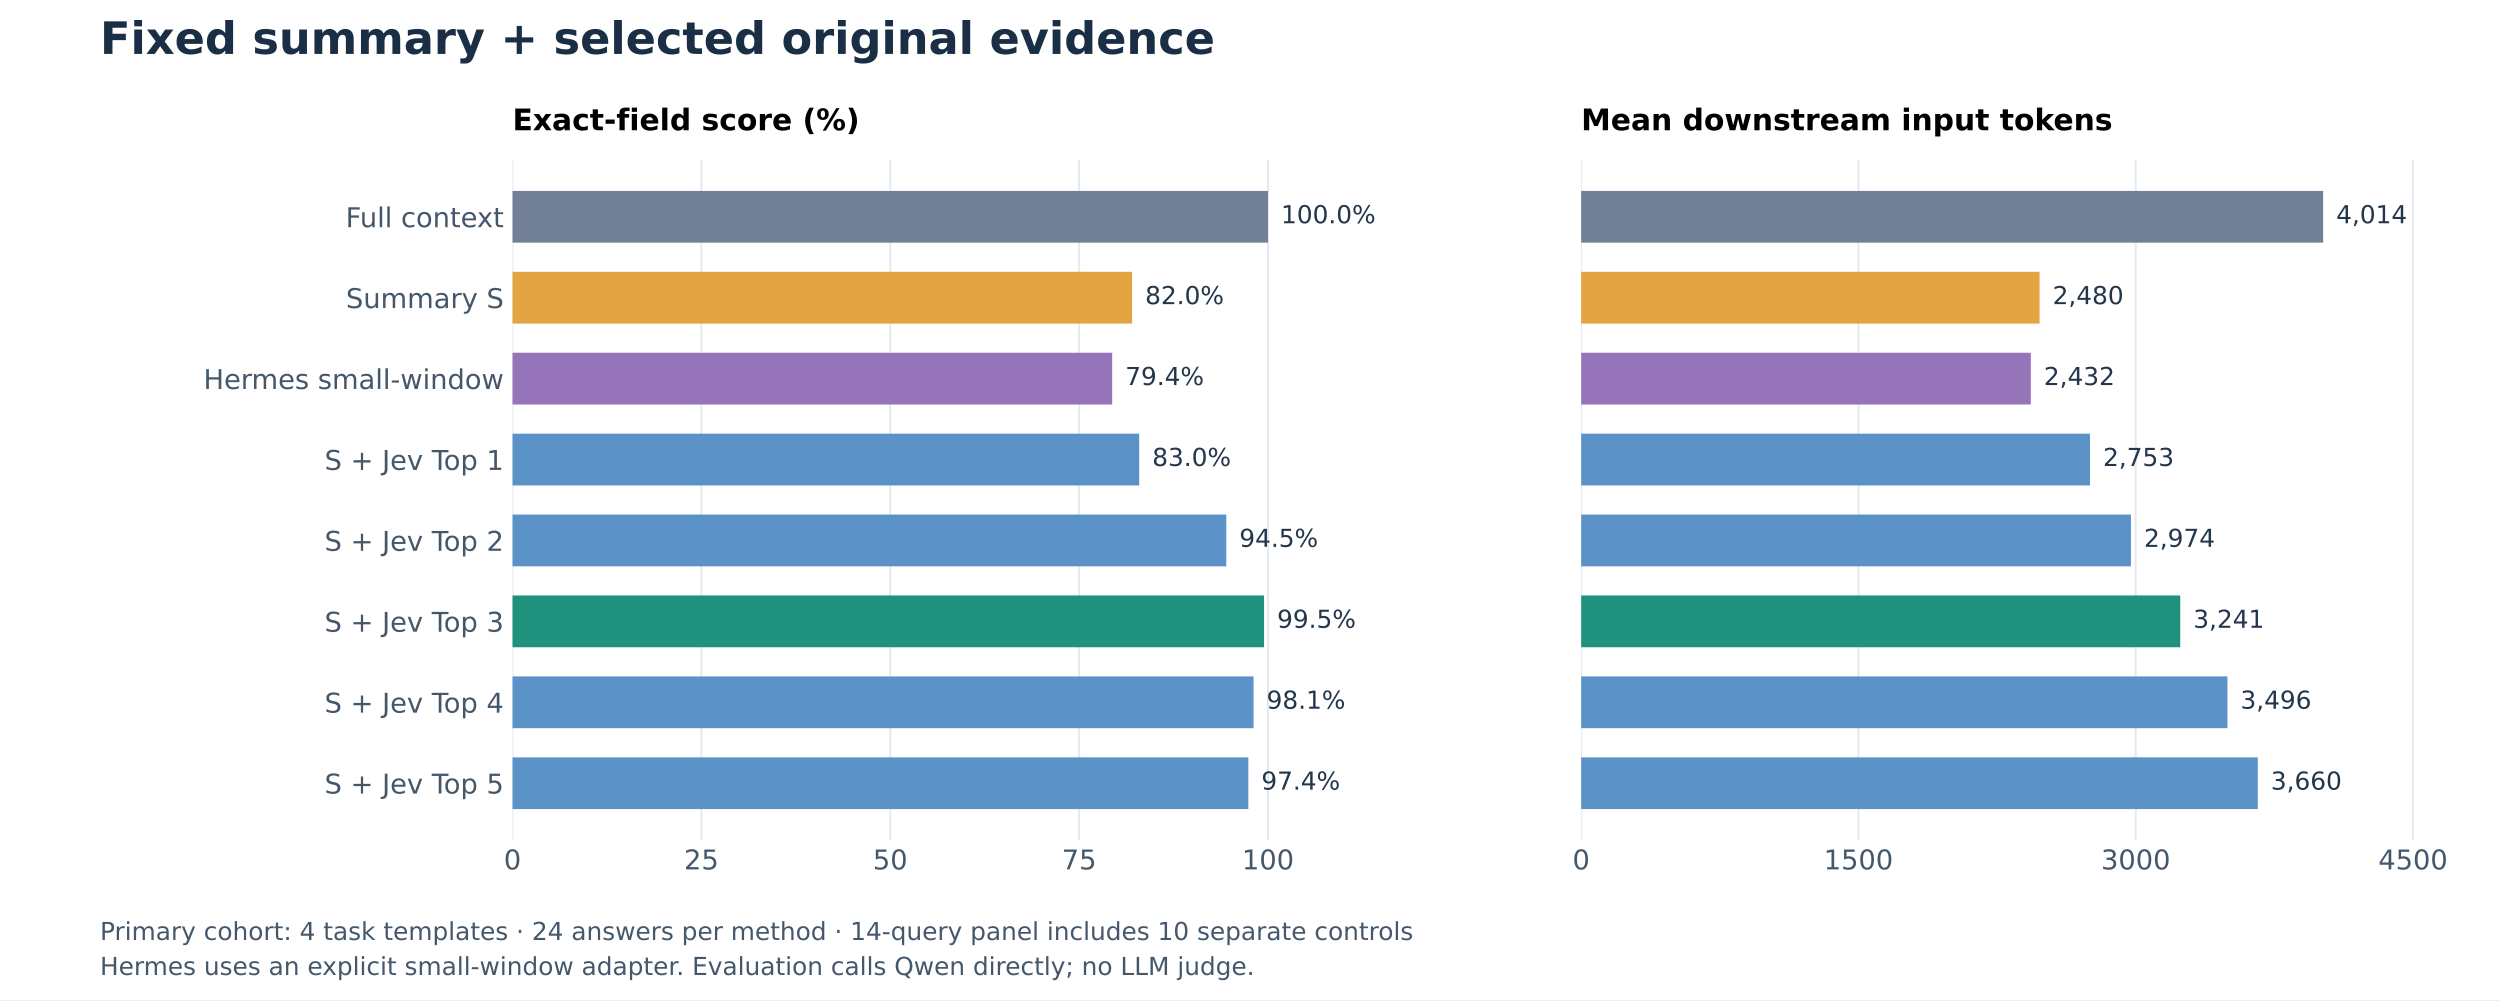
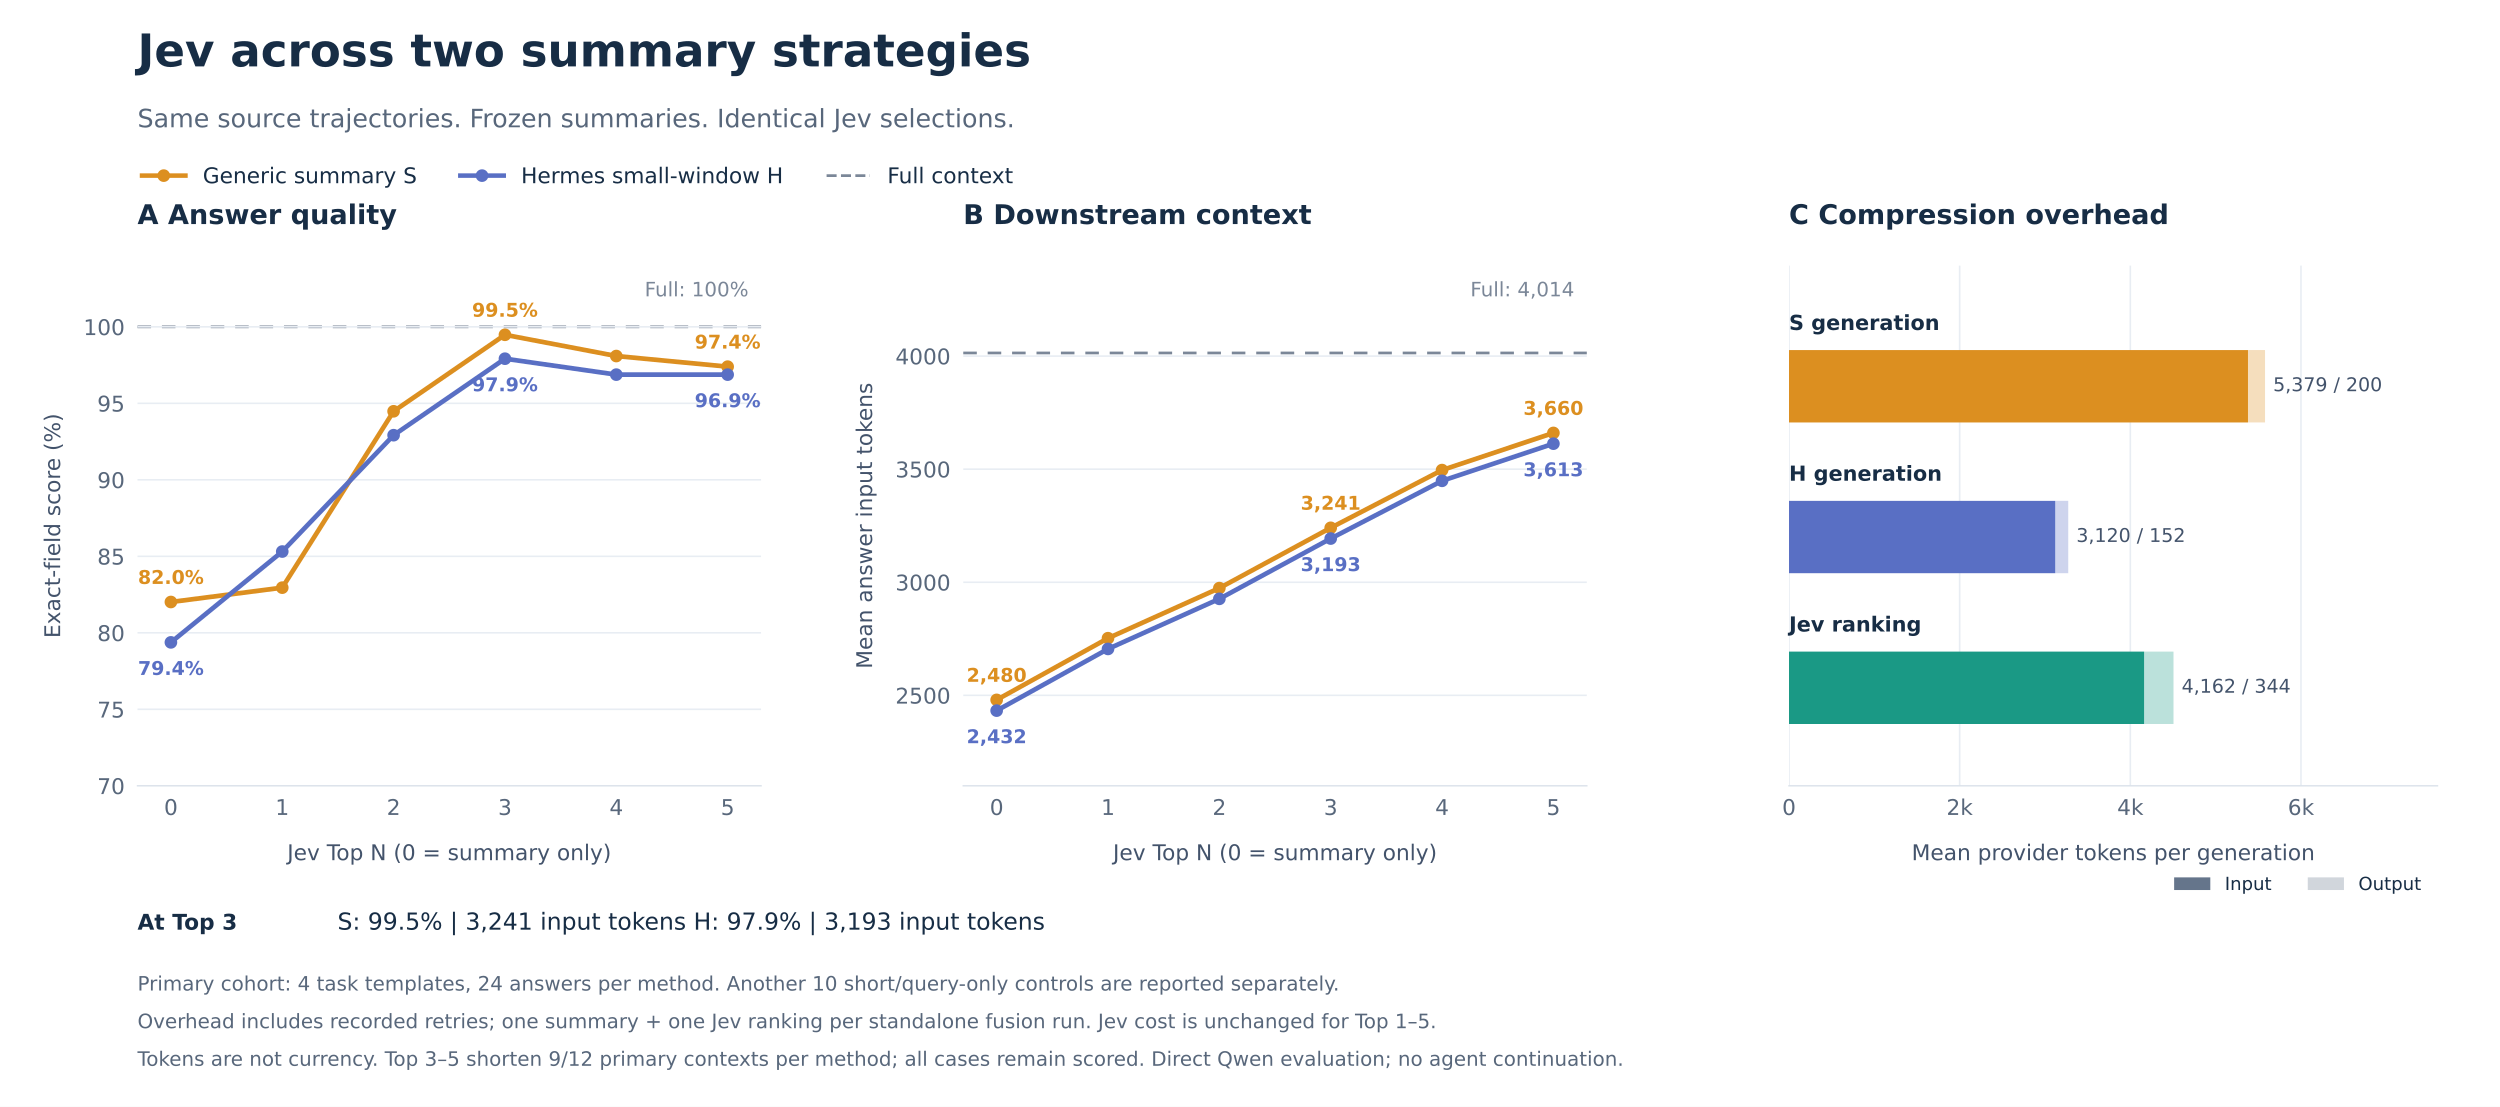
- <svg xmlns="http://www.w3.org/2000/svg" width="1008pt" height="403.2pt" viewBox="0 0 1008 403.2" version="1.1">
+ <svg xmlns="http://www.w3.org/2000/svg" xmlns:xlink="http://www.w3.org/1999/xlink" width="1382.4pt" height="612pt" viewBox="0 0 1382.4 612" version="1.1">
  <defs>
    <style type="text/css">*{stroke-linejoin: round; stroke-linecap: butt}</style>
  </defs>
  <g id="figure_1">
    <g id="patch_1">
-       <path d="M 0 403.2 L 1008 403.2 L 1008 0 L 0 0 z " style="fill: #ffffff" />
+       <path d="M 0 612 L 1382.4 612 L 1382.4 0 L 0 0 z " style="fill: #ffffff" />
    </g>
    <g id="axes_1">
      <g id="patch_2">
-         <path d="M 206.64 338.688 L 556.954 338.688 L 556.954 64.512 L 206.64 64.512 z " style="fill: #ffffff" />
+         <path d="M 76.032 434.52 L 420.832 434.52 L 420.832 146.88 L 76.032 146.88 z " style="fill: #ffffff" />
+       </g>
+       <g id="line2d_1">
+         <path d="M 76.032 180.72 L 420.832 180.72 " clip-path="url(#p260a3f0845)" style="fill: none; stroke-dasharray: 7.5,6; stroke-dashoffset: 0; stroke: #7b8798; stroke-width: 1.5" />
      </g>
      <g id="matplotlib.axis_1">
        <g id="xtick_1">
-           <g id="line2d_1">
-             <path d="M 206.64 338.688 L 206.64 64.512 " clip-path="url(#pa8067ffbdb)" style="fill: none; stroke: #e3e9ef; stroke-width: 0.8; stroke-linecap: square" />
-           </g>
          <g id="line2d_2" />
          <g id="text_1">
-             <text style="font-size: 11px; font-family: 'DejaVu Sans'; text-anchor: middle; fill: #45586b" x="206.64" y="350.545" transform="rotate(-0 206.64 350.5454)">0</text>
+             <text style="font-size: 12px; font-family: 'DejaVu Sans'; text-anchor: middle; fill: #58677b" x="94.503" y="450.637" transform="rotate(-0 94.50345 450.6372)">0</text>
          </g>
        </g>
        <g id="xtick_2">
-           <g id="line2d_3">
-             <path d="M 282.795 338.688 L 282.795 64.512 " clip-path="url(#pa8067ffbdb)" style="fill: none; stroke: #e3e9ef; stroke-width: 0.8; stroke-linecap: square" />
-           </g>
+           <g id="line2d_3" />
+           <g id="text_2">
+             <text style="font-size: 12px; font-family: 'DejaVu Sans'; text-anchor: middle; fill: #58677b" x="156.075" y="450.637" transform="rotate(-0 156.075 450.6372)">1</text>
+           </g>
+         </g>
+         <g id="xtick_3">
          <g id="line2d_4" />
-           <g id="text_2">
-             <text style="font-size: 11px; font-family: 'DejaVu Sans'; text-anchor: middle; fill: #45586b" x="282.795" y="350.545" transform="rotate(-0 282.7952 350.5454)">25</text>
-           </g>
-         </g>
-         <g id="xtick_3">
-           <g id="line2d_5">
-             <path d="M 358.95 338.688 L 358.95 64.512 " clip-path="url(#pa8067ffbdb)" style="fill: none; stroke: #e3e9ef; stroke-width: 0.8; stroke-linecap: square" />
-           </g>
+           <g id="text_3">
+             <text style="font-size: 12px; font-family: 'DejaVu Sans'; text-anchor: middle; fill: #58677b" x="217.646" y="450.637" transform="rotate(-0 217.6465 450.6372)">2</text>
+           </g>
+         </g>
+         <g id="xtick_4">
+           <g id="line2d_5" />
+           <g id="text_4">
+             <text style="font-size: 12px; font-family: 'DejaVu Sans'; text-anchor: middle; fill: #58677b" x="279.218" y="450.637" transform="rotate(-0 279.218 450.6372)">3</text>
+           </g>
+         </g>
+         <g id="xtick_5">
          <g id="line2d_6" />
-           <g id="text_3">
-             <text style="font-size: 11px; font-family: 'DejaVu Sans'; text-anchor: middle; fill: #45586b" x="358.95" y="350.545" transform="rotate(-0 358.9504 350.5454)">50</text>
-           </g>
-         </g>
-         <g id="xtick_4">
-           <g id="line2d_7">
-             <path d="M 435.106 338.688 L 435.106 64.512 " clip-path="url(#pa8067ffbdb)" style="fill: none; stroke: #e3e9ef; stroke-width: 0.8; stroke-linecap: square" />
-           </g>
-           <g id="line2d_8" />
-           <g id="text_4">
-             <text style="font-size: 11px; font-family: 'DejaVu Sans'; text-anchor: middle; fill: #45586b" x="435.106" y="350.545" transform="rotate(-0 435.1056 350.5454)">75</text>
-           </g>
-         </g>
-         <g id="xtick_5">
-           <g id="line2d_9">
-             <path d="M 511.261 338.688 L 511.261 64.512 " clip-path="url(#pa8067ffbdb)" style="fill: none; stroke: #e3e9ef; stroke-width: 0.8; stroke-linecap: square" />
-           </g>
-           <g id="line2d_10" />
          <g id="text_5">
-             <text style="font-size: 11px; font-family: 'DejaVu Sans'; text-anchor: middle; fill: #45586b" x="511.261" y="350.545" transform="rotate(-0 511.2608 350.5454)">100</text>
-           </g>
+             <text style="font-size: 12px; font-family: 'DejaVu Sans'; text-anchor: middle; fill: #58677b" x="340.789" y="450.637" transform="rotate(-0 340.7895 450.6372)">4</text>
+           </g>
+         </g>
+         <g id="xtick_6">
+           <g id="line2d_7" />
+           <g id="text_6">
+             <text style="font-size: 12px; font-family: 'DejaVu Sans'; text-anchor: middle; fill: #58677b" x="402.361" y="450.637" transform="rotate(-0 402.361 450.6372)">5</text>
+           </g>
+         </g>
+         <g id="text_7">
+           <text style="font-size: 12px; font-family: 'DejaVu Sans'; text-anchor: middle; fill: #43536b" x="248.432" y="475.638" transform="rotate(-0 248.4322 475.6381)">Jev Top N  (0 = summary only)</text>
        </g>
      </g>
      <g id="matplotlib.axis_2">
        <g id="ytick_1">
+           <g id="line2d_8">
+             <path d="M 76.032 434.52 L 420.832 434.52 " clip-path="url(#p260a3f0845)" style="fill: none; stroke: #e8edf3; stroke-width: 0.9; stroke-linecap: square" />
+           </g>
+           <g id="line2d_9" />
+           <g id="text_8">
+             <text style="font-size: 12px; font-family: 'DejaVu Sans'; text-anchor: end; fill: #58677b" x="69.032" y="439.079" transform="rotate(-0 69.032 439.0786)">70</text>
+           </g>
+         </g>
+         <g id="ytick_2">
+           <g id="line2d_10">
+             <path d="M 76.032 392.22 L 420.832 392.22 " clip-path="url(#p260a3f0845)" style="fill: none; stroke: #e8edf3; stroke-width: 0.9; stroke-linecap: square" />
+           </g>
          <g id="line2d_11" />
-           <g id="text_6">
-             <text style="font-size: 11px; font-family: 'DejaVu Sans'; text-anchor: end; fill: #45586b" x="203.14" y="91.594" transform="rotate(-0 203.14 91.59351)">Full context</text>
-           </g>
-         </g>
-         <g id="ytick_2">
-           <g id="line2d_12" />
-           <g id="text_7">
-             <text style="font-size: 11px; font-family: 'DejaVu Sans'; text-anchor: end; fill: #45586b" x="203.14" y="124.218" transform="rotate(-0 203.14 124.2176)">Summary S</text>
+           <g id="text_9">
+             <text style="font-size: 12px; font-family: 'DejaVu Sans'; text-anchor: end; fill: #58677b" x="69.032" y="396.779" transform="rotate(-0 69.032 396.7786)">75</text>
          </g>
        </g>
        <g id="ytick_3">
+           <g id="line2d_12">
+             <path d="M 76.032 349.92 L 420.832 349.92 " clip-path="url(#p260a3f0845)" style="fill: none; stroke: #e8edf3; stroke-width: 0.9; stroke-linecap: square" />
+           </g>
          <g id="line2d_13" />
-           <g id="text_8">
-             <text style="font-size: 11px; font-family: 'DejaVu Sans'; text-anchor: end; fill: #45586b" x="203.14" y="156.842" transform="rotate(-0 203.14 156.8424)">Hermes small-window</text>
+           <g id="text_10">
+             <text style="font-size: 12px; font-family: 'DejaVu Sans'; text-anchor: end; fill: #58677b" x="69.032" y="354.479" transform="rotate(-0 69.032 354.4786)">80</text>
          </g>
        </g>
        <g id="ytick_4">
-           <g id="line2d_14" />
-           <g id="text_9">
-             <text style="font-size: 11px; font-family: 'DejaVu Sans'; text-anchor: end; fill: #45586b" x="203.14" y="189.466" transform="rotate(-0 203.14 189.4665)">S + Jev Top 1</text>
+           <g id="line2d_14">
+             <path d="M 76.032 307.62 L 420.832 307.62 " clip-path="url(#p260a3f0845)" style="fill: none; stroke: #e8edf3; stroke-width: 0.9; stroke-linecap: square" />
+           </g>
+           <g id="line2d_15" />
+           <g id="text_11">
+             <text style="font-size: 12px; font-family: 'DejaVu Sans'; text-anchor: end; fill: #58677b" x="69.032" y="312.179" transform="rotate(-0 69.032 312.1786)">85</text>
          </g>
        </g>
        <g id="ytick_5">
-           <g id="line2d_15" />
-           <g id="text_10">
-             <text style="font-size: 11px; font-family: 'DejaVu Sans'; text-anchor: end; fill: #45586b" x="203.14" y="222.091" transform="rotate(-0 203.14 222.0909)">S + Jev Top 2</text>
-           </g>
-         </g>
-         <g id="ytick_6">
-           <g id="line2d_16" />
-           <g id="text_11">
-             <text style="font-size: 11px; font-family: 'DejaVu Sans'; text-anchor: end; fill: #45586b" x="203.14" y="254.715" transform="rotate(-0 203.14 254.7154)">S + Jev Top 3</text>
-           </g>
-         </g>
-         <g id="ytick_7">
+           <g id="line2d_16">
+             <path d="M 76.032 265.32 L 420.832 265.32 " clip-path="url(#p260a3f0845)" style="fill: none; stroke: #e8edf3; stroke-width: 0.9; stroke-linecap: square" />
+           </g>
          <g id="line2d_17" />
          <g id="text_12">
-             <text style="font-size: 11px; font-family: 'DejaVu Sans'; text-anchor: end; fill: #45586b" x="203.14" y="287.34" transform="rotate(-0 203.14 287.3399)">S + Jev Top 4</text>
-           </g>
-         </g>
+             <text style="font-size: 12px; font-family: 'DejaVu Sans'; text-anchor: end; fill: #58677b" x="69.032" y="269.879" transform="rotate(-0 69.032 269.8786)">90</text>
+           </g>
+         </g>
+         <g id="ytick_6">
+           <g id="line2d_18">
+             <path d="M 76.032 223.02 L 420.832 223.02 " clip-path="url(#p260a3f0845)" style="fill: none; stroke: #e8edf3; stroke-width: 0.9; stroke-linecap: square" />
+           </g>
+           <g id="line2d_19" />
+           <g id="text_13">
+             <text style="font-size: 12px; font-family: 'DejaVu Sans'; text-anchor: end; fill: #58677b" x="69.032" y="227.579" transform="rotate(-0 69.032 227.5786)">95</text>
+           </g>
+         </g>
+         <g id="ytick_7">
+           <g id="line2d_20">
+             <path d="M 76.032 180.72 L 420.832 180.72 " clip-path="url(#p260a3f0845)" style="fill: none; stroke: #e8edf3; stroke-width: 0.9; stroke-linecap: square" />
+           </g>
+           <g id="line2d_21" />
+           <g id="text_14">
+             <text style="font-size: 12px; font-family: 'DejaVu Sans'; text-anchor: end; fill: #58677b" x="69.032" y="185.279" transform="rotate(-0 69.032 185.2786)">100</text>
+           </g>
+         </g>
+         <g id="text_15">
+           <text style="font-size: 12px; font-family: 'DejaVu Sans'; text-anchor: middle; fill: #43536b" x="33.244" y="290.7" transform="rotate(-90 33.24419 290.7)">Exact-field score (%)</text>
+         </g>
+       </g>
+       <g id="patch_3">
+         <path d="M 76.032 434.52 L 420.832 434.52 " style="fill: none; stroke: #dbe2ea; stroke-width: 0.8; stroke-linejoin: miter; stroke-linecap: square" />
+       </g>
+       <g id="line2d_22">
+         <path d="M 94.503 332.882 L 156.075 324.951 L 217.646 227.426 L 279.218 185.126 L 340.789 196.876 L 402.361 202.751 " clip-path="url(#p260a3f0845)" style="fill: none; stroke: #dc8f20; stroke-width: 2.6; stroke-linecap: square" />
+         <defs>
+           <path id="m90dc9a1c0b" d="M 0 3 C 0.796 3 1.559 2.684 2.121 2.121 C 2.684 1.559 3 0.796 3 0 C 3 -0.796 2.684 -1.559 2.121 -2.121 C 1.559 -2.684 0.796 -3 0 -3 C -0.796 -3 -1.559 -2.684 -2.121 -2.121 C -2.684 -1.559 -3 -0.796 -3 0 C -3 0.796 -2.684 1.559 -2.121 2.121 C -1.559 2.684 -0.796 3 0 3 z " style="stroke: #dc8f20" />
+         </defs>
+         <g clip-path="url(#p260a3f0845)">
+           <use xlink:href="#m90dc9a1c0b" x="94.503" y="332.882" style="fill: #dc8f20; stroke: #dc8f20" />
+           <use xlink:href="#m90dc9a1c0b" x="156.075" y="324.951" style="fill: #dc8f20; stroke: #dc8f20" />
+           <use xlink:href="#m90dc9a1c0b" x="217.646" y="227.426" style="fill: #dc8f20; stroke: #dc8f20" />
+           <use xlink:href="#m90dc9a1c0b" x="279.218" y="185.126" style="fill: #dc8f20; stroke: #dc8f20" />
+           <use xlink:href="#m90dc9a1c0b" x="340.789" y="196.876" style="fill: #dc8f20; stroke: #dc8f20" />
+           <use xlink:href="#m90dc9a1c0b" x="402.361" y="202.751" style="fill: #dc8f20; stroke: #dc8f20" />
+         </g>
+       </g>
+       <g id="text_16">
+         <text style="font-weight: 700; font-size: 10.5px; font-family: 'DejaVu Sans'; text-anchor: middle; fill: #dc8f20" x="94.503" y="322.882" transform="rotate(-0 94.50345 322.8825)">82.0%</text>
+       </g>
+       <g id="text_17">
+         <text style="font-weight: 700; font-size: 10.5px; font-family: 'DejaVu Sans'; text-anchor: middle; fill: #dc8f20" x="279.218" y="175.126" transform="rotate(-0 279.218 175.1262)">99.5%</text>
+       </g>
+       <g id="text_18">
+         <text style="font-weight: 700; font-size: 10.5px; font-family: 'DejaVu Sans'; text-anchor: middle; fill: #dc8f20" x="402.361" y="192.751" transform="rotate(-0 402.361 192.7512)">97.4%</text>
+       </g>
+       <g id="line2d_23">
+         <path d="M 94.503 355.207 L 156.075 304.976 L 217.646 240.645 L 279.218 198.345 L 340.789 207.157 L 402.361 207.157 " clip-path="url(#p260a3f0845)" style="fill: none; stroke: #596fc4; stroke-width: 2.6; stroke-linecap: square" />
+         <defs>
+           <path id="m712a07e464" d="M 0 3 C 0.796 3 1.559 2.684 2.121 2.121 C 2.684 1.559 3 0.796 3 0 C 3 -0.796 2.684 -1.559 2.121 -2.121 C 1.559 -2.684 0.796 -3 0 -3 C -0.796 -3 -1.559 -2.684 -2.121 -2.121 C -2.684 -1.559 -3 -0.796 -3 0 C -3 0.796 -2.684 1.559 -2.121 2.121 C -1.559 2.684 -0.796 3 0 3 z " style="stroke: #596fc4" />
+         </defs>
+         <g clip-path="url(#p260a3f0845)">
+           <use xlink:href="#m712a07e464" x="94.503" y="355.207" style="fill: #596fc4; stroke: #596fc4" />
+           <use xlink:href="#m712a07e464" x="156.075" y="304.976" style="fill: #596fc4; stroke: #596fc4" />
+           <use xlink:href="#m712a07e464" x="217.646" y="240.645" style="fill: #596fc4; stroke: #596fc4" />
+           <use xlink:href="#m712a07e464" x="279.218" y="198.345" style="fill: #596fc4; stroke: #596fc4" />
+           <use xlink:href="#m712a07e464" x="340.789" y="207.157" style="fill: #596fc4; stroke: #596fc4" />
+           <use xlink:href="#m712a07e464" x="402.361" y="207.157" style="fill: #596fc4; stroke: #596fc4" />
+         </g>
+       </g>
+       <g id="text_19">
+         <text style="font-weight: 700; font-size: 10.5px; font-family: 'DejaVu Sans'; text-anchor: middle; fill: #596fc4" x="94.503" y="373.207" transform="rotate(-0 94.50345 373.2075)">79.4%</text>
+       </g>
+       <g id="text_20">
+         <text style="font-weight: 700; font-size: 10.5px; font-family: 'DejaVu Sans'; text-anchor: middle; fill: #596fc4" x="279.218" y="216.345" transform="rotate(-0 279.218 216.345)">97.9%</text>
+       </g>
+       <g id="text_21">
+         <text style="font-weight: 700; font-size: 10.5px; font-family: 'DejaVu Sans'; text-anchor: middle; fill: #596fc4" x="402.361" y="225.157" transform="rotate(-0 402.361 225.1575)">96.9%</text>
+       </g>
+       <g id="text_22">
+         <text style="font-size: 11px; font-family: 'DejaVu Sans'; text-anchor: end; fill: #7b8798" x="413.936" y="163.867" transform="rotate(-0 413.9365 163.8675)">Full: 100%</text>
+       </g>
+       <g id="text_23">
+         <text style="font-weight: 700; font-size: 15px; font-family: 'DejaVu Sans'; text-anchor: start; fill: #172d45" x="76.032" y="123.88" transform="rotate(-0 76.032 123.88)">A  Answer quality</text>
+       </g>
+     </g>
+     <g id="axes_2">
+       <g id="patch_4">
+         <path d="M 532.64 434.52 L 877.44 434.52 L 877.44 146.88 L 532.64 146.88 z " style="fill: #ffffff" />
+       </g>
+       <g id="line2d_24">
+         <path d="M 532.64 195.185 L 877.44 195.185 " clip-path="url(#pde7327f20e)" style="fill: none; stroke-dasharray: 7.5,6; stroke-dashoffset: 0; stroke: #7b8798; stroke-width: 1.5" />
+       </g>
+       <g id="matplotlib.axis_3">
+         <g id="xtick_7">
+           <g id="line2d_25" />
+           <g id="text_24">
+             <text style="font-size: 12px; font-family: 'DejaVu Sans'; text-anchor: middle; fill: #58677b" x="551.111" y="450.637" transform="rotate(-0 551.1112 450.6372)">0</text>
+           </g>
+         </g>
+         <g id="xtick_8">
+           <g id="line2d_26" />
+           <g id="text_25">
+             <text style="font-size: 12px; font-family: 'DejaVu Sans'; text-anchor: middle; fill: #58677b" x="612.683" y="450.637" transform="rotate(-0 612.6827 450.6372)">1</text>
+           </g>
+         </g>
+         <g id="xtick_9">
+           <g id="line2d_27" />
+           <g id="text_26">
+             <text style="font-size: 12px; font-family: 'DejaVu Sans'; text-anchor: middle; fill: #58677b" x="674.254" y="450.637" transform="rotate(-0 674.2542 450.6372)">2</text>
+           </g>
+         </g>
+         <g id="xtick_10">
+           <g id="line2d_28" />
+           <g id="text_27">
+             <text style="font-size: 12px; font-family: 'DejaVu Sans'; text-anchor: middle; fill: #58677b" x="735.826" y="450.637" transform="rotate(-0 735.8257 450.6372)">3</text>
+           </g>
+         </g>
+         <g id="xtick_11">
+           <g id="line2d_29" />
+           <g id="text_28">
+             <text style="font-size: 12px; font-family: 'DejaVu Sans'; text-anchor: middle; fill: #58677b" x="797.397" y="450.637" transform="rotate(-0 797.3973 450.6372)">4</text>
+           </g>
+         </g>
+         <g id="xtick_12">
+           <g id="line2d_30" />
+           <g id="text_29">
+             <text style="font-size: 12px; font-family: 'DejaVu Sans'; text-anchor: middle; fill: #58677b" x="858.969" y="450.637" transform="rotate(-0 858.9688 450.6372)">5</text>
+           </g>
+         </g>
+         <g id="text_30">
+           <text style="font-size: 12px; font-family: 'DejaVu Sans'; text-anchor: middle; fill: #43536b" x="705.04" y="475.638" transform="rotate(-0 705.04 475.6381)">Jev Top N  (0 = summary only)</text>
+         </g>
+       </g>
+       <g id="matplotlib.axis_4">
        <g id="ytick_8">
-           <g id="line2d_18" />
-           <g id="text_13">
-             <text style="font-size: 11px; font-family: 'DejaVu Sans'; text-anchor: end; fill: #45586b" x="203.14" y="319.964" transform="rotate(-0 203.14 319.9643)">S + Jev Top 5</text>
-           </g>
-         </g>
-       </g>
-       <g id="patch_3">
-         <path d="M 206.64 76.975 L 511.261 76.975 L 511.261 97.854 L 206.64 97.854 z " clip-path="url(#pa8067ffbdb)" style="fill: #718096" />
-       </g>
-       <g id="patch_4">
-         <path d="M 206.64 109.599 L 456.471 109.599 L 456.471 130.479 L 206.64 130.479 z " clip-path="url(#pa8067ffbdb)" style="fill: #e5a442" />
+           <g id="line2d_31">
+             <path d="M 532.64 384.496 L 877.44 384.496 " clip-path="url(#pde7327f20e)" style="fill: none; stroke: #e8edf3; stroke-width: 0.9; stroke-linecap: square" />
+           </g>
+           <g id="line2d_32" />
+           <g id="text_31">
+             <text style="font-size: 12px; font-family: 'DejaVu Sans'; text-anchor: end; fill: #58677b" x="525.64" y="389.054" transform="rotate(-0 525.6398 389.0542)">2500</text>
+           </g>
+         </g>
+         <g id="ytick_9">
+           <g id="line2d_33">
+             <path d="M 532.64 321.965 L 877.44 321.965 " clip-path="url(#pde7327f20e)" style="fill: none; stroke: #e8edf3; stroke-width: 0.9; stroke-linecap: square" />
+           </g>
+           <g id="line2d_34" />
+           <g id="text_32">
+             <text style="font-size: 12px; font-family: 'DejaVu Sans'; text-anchor: end; fill: #58677b" x="525.64" y="326.524" transform="rotate(-0 525.6398 326.5238)">3000</text>
+           </g>
+         </g>
+         <g id="ytick_10">
+           <g id="line2d_35">
+             <path d="M 532.64 259.435 L 877.44 259.435 " clip-path="url(#pde7327f20e)" style="fill: none; stroke: #e8edf3; stroke-width: 0.9; stroke-linecap: square" />
+           </g>
+           <g id="line2d_36" />
+           <g id="text_33">
+             <text style="font-size: 12px; font-family: 'DejaVu Sans'; text-anchor: end; fill: #58677b" x="525.64" y="263.993" transform="rotate(-0 525.6398 263.9934)">3500</text>
+           </g>
+         </g>
+         <g id="ytick_11">
+           <g id="line2d_37">
+             <path d="M 532.64 196.904 L 877.44 196.904 " clip-path="url(#pde7327f20e)" style="fill: none; stroke: #e8edf3; stroke-width: 0.9; stroke-linecap: square" />
+           </g>
+           <g id="line2d_38" />
+           <g id="text_34">
+             <text style="font-size: 12px; font-family: 'DejaVu Sans'; text-anchor: end; fill: #58677b" x="525.64" y="201.463" transform="rotate(-0 525.6398 201.4629)">4000</text>
+           </g>
+         </g>
+         <g id="text_35">
+           <text style="font-size: 12px; font-family: 'DejaVu Sans'; text-anchor: middle; fill: #43536b" x="482.217" y="290.7" transform="rotate(-90 482.2169 290.7)">Mean answer input tokens</text>
+         </g>
      </g>
      <g id="patch_5">
-         <path d="M 206.64 142.223 L 448.433 142.223 L 448.433 163.103 L 206.64 163.103 z " clip-path="url(#pa8067ffbdb)" style="fill: #9674ba" />
-       </g>
+         <path d="M 532.64 434.52 L 877.44 434.52 " style="fill: none; stroke: #dbe2ea; stroke-width: 0.8; stroke-linejoin: miter; stroke-linecap: square" />
+       </g>
+       <g id="line2d_39">
+         <path d="M 551.111 387.007 L 612.683 352.897 L 674.254 325.196 L 735.826 291.857 L 797.397 259.935 L 858.969 239.394 " clip-path="url(#pde7327f20e)" style="fill: none; stroke: #dc8f20; stroke-width: 2.6; stroke-linecap: square" />
+         <g clip-path="url(#pde7327f20e)">
+           <use xlink:href="#m90dc9a1c0b" x="551.111" y="387.007" style="fill: #dc8f20; stroke: #dc8f20" />
+           <use xlink:href="#m90dc9a1c0b" x="612.683" y="352.897" style="fill: #dc8f20; stroke: #dc8f20" />
+           <use xlink:href="#m90dc9a1c0b" x="674.254" y="325.196" style="fill: #dc8f20; stroke: #dc8f20" />
+           <use xlink:href="#m90dc9a1c0b" x="735.826" y="291.857" style="fill: #dc8f20; stroke: #dc8f20" />
+           <use xlink:href="#m90dc9a1c0b" x="797.397" y="259.935" style="fill: #dc8f20; stroke: #dc8f20" />
+           <use xlink:href="#m90dc9a1c0b" x="858.969" y="239.394" style="fill: #dc8f20; stroke: #dc8f20" />
+         </g>
+       </g>
+       <g id="text_36">
+         <text style="font-weight: 700; font-size: 10.5px; font-family: 'DejaVu Sans'; text-anchor: middle; fill: #dc8f20" x="551.111" y="377.007" transform="rotate(-0 551.1112 377.0073)">2,480</text>
+       </g>
+       <g id="text_37">
+         <text style="font-weight: 700; font-size: 10.5px; font-family: 'DejaVu Sans'; text-anchor: middle; fill: #dc8f20" x="735.826" y="281.857" transform="rotate(-0 735.8257 281.8568)">3,241</text>
+       </g>
+       <g id="text_38">
+         <text style="font-weight: 700; font-size: 10.5px; font-family: 'DejaVu Sans'; text-anchor: middle; fill: #dc8f20" x="858.969" y="229.394" transform="rotate(-0 858.9688 229.3938)">3,660</text>
+       </g>
+       <g id="line2d_40">
+         <path d="M 551.111 392.948 L 612.683 358.837 L 674.254 331.136 L 735.826 297.797 L 797.397 265.875 L 858.969 245.334 " clip-path="url(#pde7327f20e)" style="fill: none; stroke: #596fc4; stroke-width: 2.6; stroke-linecap: square" />
+         <g clip-path="url(#pde7327f20e)">
+           <use xlink:href="#m712a07e464" x="551.111" y="392.948" style="fill: #596fc4; stroke: #596fc4" />
+           <use xlink:href="#m712a07e464" x="612.683" y="358.837" style="fill: #596fc4; stroke: #596fc4" />
+           <use xlink:href="#m712a07e464" x="674.254" y="331.136" style="fill: #596fc4; stroke: #596fc4" />
+           <use xlink:href="#m712a07e464" x="735.826" y="297.797" style="fill: #596fc4; stroke: #596fc4" />
+           <use xlink:href="#m712a07e464" x="797.397" y="265.875" style="fill: #596fc4; stroke: #596fc4" />
+           <use xlink:href="#m712a07e464" x="858.969" y="245.334" style="fill: #596fc4; stroke: #596fc4" />
+         </g>
+       </g>
+       <g id="text_39">
+         <text style="font-weight: 700; font-size: 10.5px; font-family: 'DejaVu Sans'; text-anchor: middle; fill: #596fc4" x="551.111" y="410.948" transform="rotate(-0 551.1112 410.9477)">2,432</text>
+       </g>
+       <g id="text_40">
+         <text style="font-weight: 700; font-size: 10.5px; font-family: 'DejaVu Sans'; text-anchor: middle; fill: #596fc4" x="735.826" y="315.797" transform="rotate(-0 735.8257 315.7972)">3,193</text>
+       </g>
+       <g id="text_41">
+         <text style="font-weight: 700; font-size: 10.5px; font-family: 'DejaVu Sans'; text-anchor: middle; fill: #596fc4" x="858.969" y="263.334" transform="rotate(-0 858.9688 263.3342)">3,613</text>
+       </g>
+       <g id="text_42">
+         <text style="font-size: 11px; font-family: 'DejaVu Sans'; text-anchor: end; fill: #7b8798" x="870.544" y="163.867" transform="rotate(-0 870.5442 163.8675)">Full: 4,014</text>
+       </g>
+       <g id="text_43">
+         <text style="font-weight: 700; font-size: 15px; font-family: 'DejaVu Sans'; text-anchor: start; fill: #172d45" x="532.64" y="123.88" transform="rotate(-0 532.6398 123.88)">B  Downstream context</text>
+       </g>
+     </g>
+     <g id="axes_3">
      <g id="patch_6">
-         <path d="M 206.64 174.848 L 459.327 174.848 L 459.327 195.728 L 206.64 195.728 z " clip-path="url(#pa8067ffbdb)" style="fill: #5b93c8" />
-       </g>
+         <path d="M 989.248 434.52 L 1347.84 434.52 L 1347.84 146.88 L 989.248 146.88 z " style="fill: #ffffff" />
+       </g>
+       <g id="matplotlib.axis_5">
+         <g id="xtick_13">
+           <g id="line2d_41">
+             <path d="M 989.248 434.52 L 989.248 146.88 " clip-path="url(#p7ebe458925)" style="fill: none; stroke: #e8edf3; stroke-width: 0.9; stroke-linecap: square" />
+           </g>
+           <g id="line2d_42" />
+           <g id="text_44">
+             <text style="font-size: 12px; font-family: 'DejaVu Sans'; text-anchor: middle; fill: #58677b" x="989.248" y="450.637" transform="rotate(-0 989.2475 450.6372)">0</text>
+           </g>
+         </g>
+         <g id="xtick_14">
+           <g id="line2d_43">
+             <path d="M 1083.614 434.52 L 1083.614 146.88 " clip-path="url(#p7ebe458925)" style="fill: none; stroke: #e8edf3; stroke-width: 0.9; stroke-linecap: square" />
+           </g>
+           <g id="line2d_44" />
+           <g id="text_45">
+             <text style="font-size: 12px; font-family: 'DejaVu Sans'; text-anchor: middle; fill: #58677b" x="1083.614" y="450.638" transform="rotate(-0 1083.614 450.6381)">2k</text>
+           </g>
+         </g>
+         <g id="xtick_15">
+           <g id="line2d_45">
+             <path d="M 1177.98 434.52 L 1177.98 146.88 " clip-path="url(#p7ebe458925)" style="fill: none; stroke: #e8edf3; stroke-width: 0.9; stroke-linecap: square" />
+           </g>
+           <g id="line2d_46" />
+           <g id="text_46">
+             <text style="font-size: 12px; font-family: 'DejaVu Sans'; text-anchor: middle; fill: #58677b" x="1177.98" y="450.638" transform="rotate(-0 1177.98 450.6381)">4k</text>
+           </g>
+         </g>
+         <g id="xtick_16">
+           <g id="line2d_47">
+             <path d="M 1272.347 434.52 L 1272.347 146.88 " clip-path="url(#p7ebe458925)" style="fill: none; stroke: #e8edf3; stroke-width: 0.9; stroke-linecap: square" />
+           </g>
+           <g id="line2d_48" />
+           <g id="text_47">
+             <text style="font-size: 12px; font-family: 'DejaVu Sans'; text-anchor: middle; fill: #58677b" x="1272.347" y="450.638" transform="rotate(-0 1272.347 450.6381)">6k</text>
+           </g>
+         </g>
+         <g id="text_48">
+           <text style="font-size: 12px; font-family: 'DejaVu Sans'; text-anchor: middle; fill: #43536b" x="1168.544" y="475.639" transform="rotate(-0 1168.544 475.6391)">Mean provider tokens per generation</text>
+         </g>
+       </g>
+       <g id="matplotlib.axis_6" />
      <g id="patch_7">
-         <path d="M 206.64 207.472 L 494.443 207.472 L 494.443 228.352 L 206.64 228.352 z " clip-path="url(#pa8067ffbdb)" style="fill: #5b93c8" />
+         <path d="M 989.248 434.52 L 1347.84 434.52 " style="fill: none; stroke: #dbe2ea; stroke-width: 0.8; stroke-linejoin: miter; stroke-linecap: square" />
      </g>
      <g id="patch_8">
-         <path d="M 206.64 240.097 L 509.674 240.097 L 509.674 260.977 L 206.64 260.977 z " clip-path="url(#pa8067ffbdb)" style="fill: #20917d" />
+         <path d="M 989.248 193.569 L 1243.046 193.569 L 1243.046 233.589 L 989.248 233.589 z " clip-path="url(#p7ebe458925)" style="fill: #dc8f20" />
      </g>
      <g id="patch_9">
-         <path d="M 206.64 272.721 L 505.443 272.721 L 505.443 293.601 L 206.64 293.601 z " clip-path="url(#pa8067ffbdb)" style="fill: #5b93c8" />
+         <path d="M 1243.046 193.569 L 1252.467 193.569 L 1252.467 233.589 L 1243.046 233.589 z " clip-path="url(#p7ebe458925)" style="fill: #dc8f20; opacity: 0.3" />
+       </g>
+       <g id="text_49">
+         <text style="font-weight: 700; font-size: 11.5px; font-family: 'DejaVu Sans'; text-anchor: start; fill: #172d45" x="989.248" y="182.469" transform="rotate(-0 989.2475 182.4693)">S generation</text>
+       </g>
+       <g id="text_50">
+         <text style="font-size: 10.5px; font-family: 'DejaVu Sans'; text-anchor: start; fill: #43536b" x="1256.949" y="216.307" transform="rotate(-0 1256.949 216.3067)">5,379 / 200</text>
      </g>
      <g id="patch_10">
-         <path d="M 206.64 305.346 L 503.328 305.346 L 503.328 326.225 L 206.64 326.225 z " clip-path="url(#pa8067ffbdb)" style="fill: #5b93c8" />
-       </g>
-       <g id="text_14">
-         <text style="font-size: 10px; font-family: 'DejaVu Sans'; text-anchor: start; fill: #24364b" x="516.515" y="90.012" transform="rotate(-0 516.5155 90.01203)">100.0%</text>
-       </g>
-       <g id="text_15">
-         <text style="font-size: 10px; font-family: 'DejaVu Sans'; text-anchor: start; fill: #24364b" x="461.726" y="122.636" transform="rotate(-0 461.7261 122.6365)">82.0%</text>
-       </g>
-       <g id="text_16">
-         <text style="font-size: 10px; font-family: 'DejaVu Sans'; text-anchor: start; fill: #24364b" x="453.687" y="155.261" transform="rotate(-0 453.6875 155.261)">79.4%</text>
-       </g>
-       <g id="text_17">
-         <text style="font-size: 10px; font-family: 'DejaVu Sans'; text-anchor: start; fill: #24364b" x="464.582" y="187.885" transform="rotate(-0 464.5819 187.8854)">83.0%</text>
-       </g>
-       <g id="text_18">
-         <text style="font-size: 10px; font-family: 'DejaVu Sans'; text-anchor: start; fill: #24364b" x="499.698" y="220.51" transform="rotate(-0 499.6979 220.5099)">94.5%</text>
-       </g>
-       <g id="text_19">
-         <text style="font-size: 10px; font-family: 'DejaVu Sans'; text-anchor: start; fill: #24364b" x="514.929" y="253.134" transform="rotate(-0 514.9289 253.1344)">99.5%</text>
-       </g>
-       <g id="text_20">
-         <text style="font-size: 10px; font-family: 'DejaVu Sans'; text-anchor: start; fill: #24364b" x="510.698" y="285.759" transform="rotate(-0 510.6981 285.7588)">98.1%</text>
-       </g>
-       <g id="text_21">
-         <text style="font-size: 10px; font-family: 'DejaVu Sans'; text-anchor: start; fill: #24364b" x="508.583" y="318.383" transform="rotate(-0 508.5827 318.3833)">97.4%</text>
-       </g>
-       <g id="text_22">
-         <text style="font-weight: 700; font-size: 12px; font-family: 'DejaVu Sans'; text-anchor: start" x="206.64" y="52.512" transform="rotate(-0 206.64 52.512)">Exact-field score (%)</text>
-       </g>
-     </g>
-     <g id="axes_2">
+         <path d="M 989.248 276.943 L 1136.471 276.943 L 1136.471 316.963 L 989.248 316.963 z " clip-path="url(#p7ebe458925)" style="fill: #596fc4" />
+       </g>
      <g id="patch_11">
-         <path d="M 637.526 338.688 L 987.84 338.688 L 987.84 64.512 L 637.526 64.512 z " style="fill: #ffffff" />
-       </g>
-       <g id="matplotlib.axis_3">
-         <g id="xtick_6">
-           <g id="line2d_19">
-             <path d="M 637.526 338.688 L 637.526 64.512 " clip-path="url(#p012de37c52)" style="fill: none; stroke: #e3e9ef; stroke-width: 0.8; stroke-linecap: square" />
-           </g>
-           <g id="line2d_20" />
-           <g id="text_23">
-             <text style="font-size: 11px; font-family: 'DejaVu Sans'; text-anchor: middle; fill: #45586b" x="637.526" y="350.545" transform="rotate(-0 637.5261 350.5454)">0</text>
-           </g>
-         </g>
-         <g id="xtick_7">
-           <g id="line2d_21">
-             <path d="M 749.328 338.688 L 749.328 64.512 " clip-path="url(#p012de37c52)" style="fill: none; stroke: #e3e9ef; stroke-width: 0.8; stroke-linecap: square" />
-           </g>
-           <g id="line2d_22" />
-           <g id="text_24">
-             <text style="font-size: 11px; font-family: 'DejaVu Sans'; text-anchor: middle; fill: #45586b" x="749.328" y="350.545" transform="rotate(-0 749.3284 350.5454)">1500</text>
-           </g>
-         </g>
-         <g id="xtick_8">
-           <g id="line2d_23">
-             <path d="M 861.131 338.688 L 861.131 64.512 " clip-path="url(#p012de37c52)" style="fill: none; stroke: #e3e9ef; stroke-width: 0.8; stroke-linecap: square" />
-           </g>
-           <g id="line2d_24" />
-           <g id="text_25">
-             <text style="font-size: 11px; font-family: 'DejaVu Sans'; text-anchor: middle; fill: #45586b" x="861.131" y="350.545" transform="rotate(-0 861.1307 350.5454)">3000</text>
-           </g>
-         </g>
-         <g id="xtick_9">
-           <g id="line2d_25">
-             <path d="M 972.933 338.688 L 972.933 64.512 " clip-path="url(#p012de37c52)" style="fill: none; stroke: #e3e9ef; stroke-width: 0.8; stroke-linecap: square" />
-           </g>
-           <g id="line2d_26" />
-           <g id="text_26">
-             <text style="font-size: 11px; font-family: 'DejaVu Sans'; text-anchor: middle; fill: #45586b" x="972.933" y="350.545" transform="rotate(-0 972.933 350.5454)">4500</text>
-           </g>
-         </g>
-       </g>
-       <g id="matplotlib.axis_4">
-         <g id="ytick_9">
-           <g id="line2d_27" />
-         </g>
-         <g id="ytick_10">
-           <g id="line2d_28" />
-         </g>
-         <g id="ytick_11">
-           <g id="line2d_29" />
-         </g>
-         <g id="ytick_12">
-           <g id="line2d_30" />
-         </g>
-         <g id="ytick_13">
-           <g id="line2d_31" />
-         </g>
-         <g id="ytick_14">
-           <g id="line2d_32" />
-         </g>
-         <g id="ytick_15">
-           <g id="line2d_33" />
-         </g>
-         <g id="ytick_16">
-           <g id="line2d_34" />
-         </g>
+         <path d="M 1136.471 276.943 L 1143.651 276.943 L 1143.651 316.963 L 1136.471 316.963 z " clip-path="url(#p7ebe458925)" style="fill: #596fc4; opacity: 0.3" />
+       </g>
+       <g id="text_51">
+         <text style="font-weight: 700; font-size: 11.5px; font-family: 'DejaVu Sans'; text-anchor: start; fill: #172d45" x="989.248" y="265.843" transform="rotate(-0 989.2475 265.8432)">H generation</text>
+       </g>
+       <g id="text_52">
+         <text style="font-size: 10.5px; font-family: 'DejaVu Sans'; text-anchor: start; fill: #43536b" x="1148.133" y="299.681" transform="rotate(-0 1148.133 299.6806)">3,120 / 152</text>
      </g>
      <g id="patch_12">
-         <path d="M 637.526 76.975 L 936.69 76.975 L 936.69 97.854 L 637.526 97.854 z " clip-path="url(#p012de37c52)" style="fill: #718096" />
+         <path d="M 989.248 360.317 L 1185.612 360.317 L 1185.612 400.337 L 989.248 400.337 z " clip-path="url(#p7ebe458925)" style="fill: #1a9985" />
      </g>
      <g id="patch_13">
-         <path d="M 637.526 109.599 L 822.366 109.599 L 822.366 130.479 L 637.526 130.479 z " clip-path="url(#p012de37c52)" style="fill: #e5a442" />
-       </g>
-       <g id="patch_14">
-         <path d="M 637.526 142.223 L 818.826 142.223 L 818.826 163.103 L 637.526 163.103 z " clip-path="url(#p012de37c52)" style="fill: #9674ba" />
-       </g>
-       <g id="patch_15">
-         <path d="M 637.526 174.848 L 842.696 174.848 L 842.696 195.728 L 637.526 195.728 z " clip-path="url(#p012de37c52)" style="fill: #5b93c8" />
-       </g>
-       <g id="patch_16">
-         <path d="M 637.526 207.472 L 859.205 207.472 L 859.205 228.352 L 637.526 228.352 z " clip-path="url(#p012de37c52)" style="fill: #5b93c8" />
-       </g>
-       <g id="patch_17">
-         <path d="M 637.526 240.097 L 879.075 240.097 L 879.075 260.977 L 637.526 260.977 z " clip-path="url(#p012de37c52)" style="fill: #20917d" />
-       </g>
-       <g id="patch_18">
-         <path d="M 637.526 272.721 L 898.1 272.721 L 898.1 293.601 L 637.526 293.601 z " clip-path="url(#p012de37c52)" style="fill: #5b93c8" />
-       </g>
-       <g id="patch_19">
-         <path d="M 637.526 305.346 L 910.342 305.346 L 910.342 326.225 L 637.526 326.225 z " clip-path="url(#p012de37c52)" style="fill: #5b93c8" />
-       </g>
-       <g id="text_27">
-         <text style="font-size: 10px; font-family: 'DejaVu Sans'; text-anchor: start; fill: #24364b" x="941.945" y="90.012" transform="rotate(-0 941.9452 90.01203)">4,014</text>
-       </g>
-       <g id="text_28">
-         <text style="font-size: 10px; font-family: 'DejaVu Sans'; text-anchor: start; fill: #24364b" x="827.621" y="122.636" transform="rotate(-0 827.6211 122.6365)">2,480</text>
-       </g>
-       <g id="text_29">
-         <text style="font-size: 10px; font-family: 'DejaVu Sans'; text-anchor: start; fill: #24364b" x="824.081" y="155.261" transform="rotate(-0 824.0807 155.261)">2,432</text>
-       </g>
-       <g id="text_30">
-         <text style="font-size: 10px; font-family: 'DejaVu Sans'; text-anchor: start; fill: #24364b" x="847.95" y="187.885" transform="rotate(-0 847.9505 187.8854)">2,753</text>
-       </g>
-       <g id="text_31">
-         <text style="font-size: 10px; font-family: 'DejaVu Sans'; text-anchor: start; fill: #24364b" x="864.46" y="220.51" transform="rotate(-0 864.4599 220.5099)">2,974</text>
-       </g>
-       <g id="text_32">
-         <text style="font-size: 10px; font-family: 'DejaVu Sans'; text-anchor: start; fill: #24364b" x="884.33" y="253.134" transform="rotate(-0 884.3297 253.1344)">3,241</text>
-       </g>
-       <g id="text_33">
-         <text style="font-size: 10px; font-family: 'DejaVu Sans'; text-anchor: start; fill: #24364b" x="903.355" y="285.759" transform="rotate(-0 903.3547 285.7588)">3,496</text>
-       </g>
-       <g id="text_34">
-         <text style="font-size: 10px; font-family: 'DejaVu Sans'; text-anchor: start; fill: #24364b" x="915.597" y="318.383" transform="rotate(-0 915.5971 318.3833)">3,660</text>
-       </g>
-       <g id="text_35">
-         <text style="font-weight: 700; font-size: 12px; font-family: 'DejaVu Sans'; text-anchor: start" x="637.526" y="52.512" transform="rotate(-0 637.5261 52.512)">Mean downstream input tokens</text>
-       </g>
-     </g>
-     <g id="text_36">
-       <text style="font-weight: 700; font-size: 18px; font-family: 'DejaVu Sans'; text-anchor: start; fill: #1a2f45" x="40.32" y="21.741" transform="rotate(-0 40.32 21.74119)">Fixed summary + selected original evidence</text>
-     </g>
-     <g id="text_37">
-       <text style="font-size: 10px; font-family: 'DejaVu Sans'; text-anchor: start; fill: #45586b" x="40.32" y="379.008" transform="rotate(-0 40.32 379.008)">Primary cohort: 4 task templates · 24 answers per method · 14-query panel includes 10 separate controls</text>
-     </g>
-     <g id="text_38">
-       <text style="font-size: 10px; font-family: 'DejaVu Sans'; text-anchor: start; fill: #45586b" x="40.32" y="393.12" transform="rotate(-0 40.32 393.12)">Hermes uses an explicit small-window adapter. Evaluation calls Qwen directly; no LLM judge.</text>
+         <path d="M 1185.612 360.317 L 1201.855 360.317 L 1201.855 400.337 L 1185.612 400.337 z " clip-path="url(#p7ebe458925)" style="fill: #1a9985; opacity: 0.3" />
+       </g>
+       <g id="text_53">
+         <text style="font-weight: 700; font-size: 11.5px; font-family: 'DejaVu Sans'; text-anchor: start; fill: #172d45" x="989.248" y="349.217" transform="rotate(-0 989.2475 349.2171)">Jev ranking</text>
+       </g>
+       <g id="text_54">
+         <text style="font-size: 10.5px; font-family: 'DejaVu Sans'; text-anchor: start; fill: #43536b" x="1206.338" y="383.054" transform="rotate(-0 1206.338 383.0545)">4,162 / 344</text>
+       </g>
+       <g id="text_55">
+         <text style="font-weight: 700; font-size: 15px; font-family: 'DejaVu Sans'; text-anchor: start; fill: #172d45" x="989.248" y="123.88" transform="rotate(-0 989.2475 123.88)">C  Compression overhead</text>
+       </g>
+       <g id="legend_1">
+         <g id="patch_14">
+           <path d="M 1202.21 492.151 L 1222.21 492.151 L 1222.21 485.151 L 1202.21 485.151 z " style="fill: #65758b" />
+         </g>
+         <g id="text_56">
+           <text style="font-size: 10px; font-family: 'DejaVu Sans'; text-anchor: start; fill: #172d45" x="1230.21" y="492.151" transform="rotate(-0 1230.21 492.1513)">Input</text>
+         </g>
+         <g id="patch_15">
+           <path d="M 1276.104 492.151 L 1296.104 492.151 L 1296.104 485.151 L 1276.104 485.151 z " style="fill: #65758b; opacity: 0.3" />
+         </g>
+         <g id="text_57">
+           <text style="font-size: 10px; font-family: 'DejaVu Sans'; text-anchor: start; fill: #172d45" x="1304.104" y="492.151" transform="rotate(-0 1304.104 492.1513)">Output</text>
+         </g>
+       </g>
+     </g>
+     <g id="text_58">
+       <text style="font-weight: 700; font-size: 25px; font-family: 'DejaVu Sans'; text-anchor: start; fill: #172d45" x="76.032" y="36.72" transform="rotate(-0 76.032 36.72)">Jev across two summary strategies</text>
+     </g>
+     <g id="text_59">
+       <text style="font-size: 14px; font-family: 'DejaVu Sans'; text-anchor: start; fill: #58677b" x="76.032" y="70.38" transform="rotate(-0 76.032 70.38)">Same source trajectories. Frozen summaries. Identical Jev selections.</text>
+     </g>
+     <g id="text_60">
+       <text style="font-weight: 700; font-size: 12px; font-family: 'DejaVu Sans'; text-anchor: start; fill: #172d45" x="76.032" y="514.08" transform="rotate(-0 76.032 514.08)">At Top 3</text>
+     </g>
+     <g id="text_61">
+       <text style="font-size: 13px; font-family: 'DejaVu Sans'; text-anchor: start; fill: #172d45" x="186.624" y="514.08" transform="rotate(-0 186.624 514.08)">S: 99.5%  |  3,241 input tokens       H: 97.9%  |  3,193 input tokens</text>
+     </g>
+     <g id="text_62">
+       <text style="font-size: 11px; font-family: 'DejaVu Sans'; text-anchor: start; fill: #58677b" x="76.032" y="547.74" transform="rotate(-0 76.032 547.74)">Primary cohort: 4 task templates, 24 answers per method. Another 10 short/query-only controls are reported separately.</text>
+     </g>
+     <g id="text_63">
+       <text style="font-size: 11px; font-family: 'DejaVu Sans'; text-anchor: start; fill: #58677b" x="76.032" y="568.548" transform="rotate(-0 76.032 568.548)">Overhead includes recorded retries; one summary + one Jev ranking per standalone fusion run. Jev cost is unchanged for Top 1–5.</text>
+     </g>
+     <g id="text_64">
+       <text style="font-size: 11px; font-family: 'DejaVu Sans'; text-anchor: start; fill: #58677b" x="76.032" y="589.356" transform="rotate(-0 76.032 589.356)">Tokens are not currency. Top 3–5 shorten 9/12 primary contexts per method; all cases remain scored. Direct Qwen evaluation; no agent continuation.</text>
+     </g>
+     <g id="legend_2">
+       <g id="line2d_49">
+         <path d="M 78.538 97.114 L 90.538 97.114 L 102.538 97.114 " style="fill: none; stroke: #dc8f20; stroke-width: 2.5; stroke-linecap: square" />
+         <g>
+           <use xlink:href="#m90dc9a1c0b" x="90.538" y="97.114" style="fill: #dc8f20; stroke: #dc8f20" />
+         </g>
+       </g>
+       <g id="text_65">
+         <text style="font-size: 12px; font-family: 'DejaVu Sans'; text-anchor: start; fill: #172d45" x="112.138" y="101.314" transform="rotate(-0 112.1376 101.3141)">Generic summary S</text>
+       </g>
+       <g id="line2d_50">
+         <path d="M 254.542 97.114 L 266.542 97.114 L 278.542 97.114 " style="fill: none; stroke: #596fc4; stroke-width: 2.5; stroke-linecap: square" />
+         <g>
+           <use xlink:href="#m712a07e464" x="266.542" y="97.114" style="fill: #596fc4; stroke: #596fc4" />
+         </g>
+       </g>
+       <g id="text_66">
+         <text style="font-size: 12px; font-family: 'DejaVu Sans'; text-anchor: start; fill: #172d45" x="288.142" y="101.314" transform="rotate(-0 288.142 101.3141)">Hermes small-window H</text>
+       </g>
+       <g id="line2d_51">
+         <path d="M 457.066 97.114 L 469.066 97.114 L 481.066 97.114 " style="fill: none; stroke-dasharray: 5.55,2.4; stroke-dashoffset: 0; stroke: #7b8798; stroke-width: 1.5" />
+       </g>
+       <g id="text_67">
+         <text style="font-size: 12px; font-family: 'DejaVu Sans'; text-anchor: start; fill: #172d45" x="490.666" y="101.314" transform="rotate(-0 490.6664 101.3141)">Full context</text>
+       </g>
    </g>
  </g>
  <defs>
-     <clipPath id="pa8067ffbdb">
-       <rect x="206.64" y="64.512" width="350.314" height="274.176" />
+     <clipPath id="p260a3f0845">
+       <rect x="76.032" y="146.88" width="344.8" height="287.64" />
    </clipPath>
-     <clipPath id="p012de37c52">
-       <rect x="637.526" y="64.512" width="350.314" height="274.176" />
+     <clipPath id="pde7327f20e">
+       <rect x="532.64" y="146.88" width="344.8" height="287.64" />
+     </clipPath>
+     <clipPath id="p7ebe458925">
+       <rect x="989.248" y="146.88" width="358.592" height="287.64" />
    </clipPath>
  </defs>
</svg>
